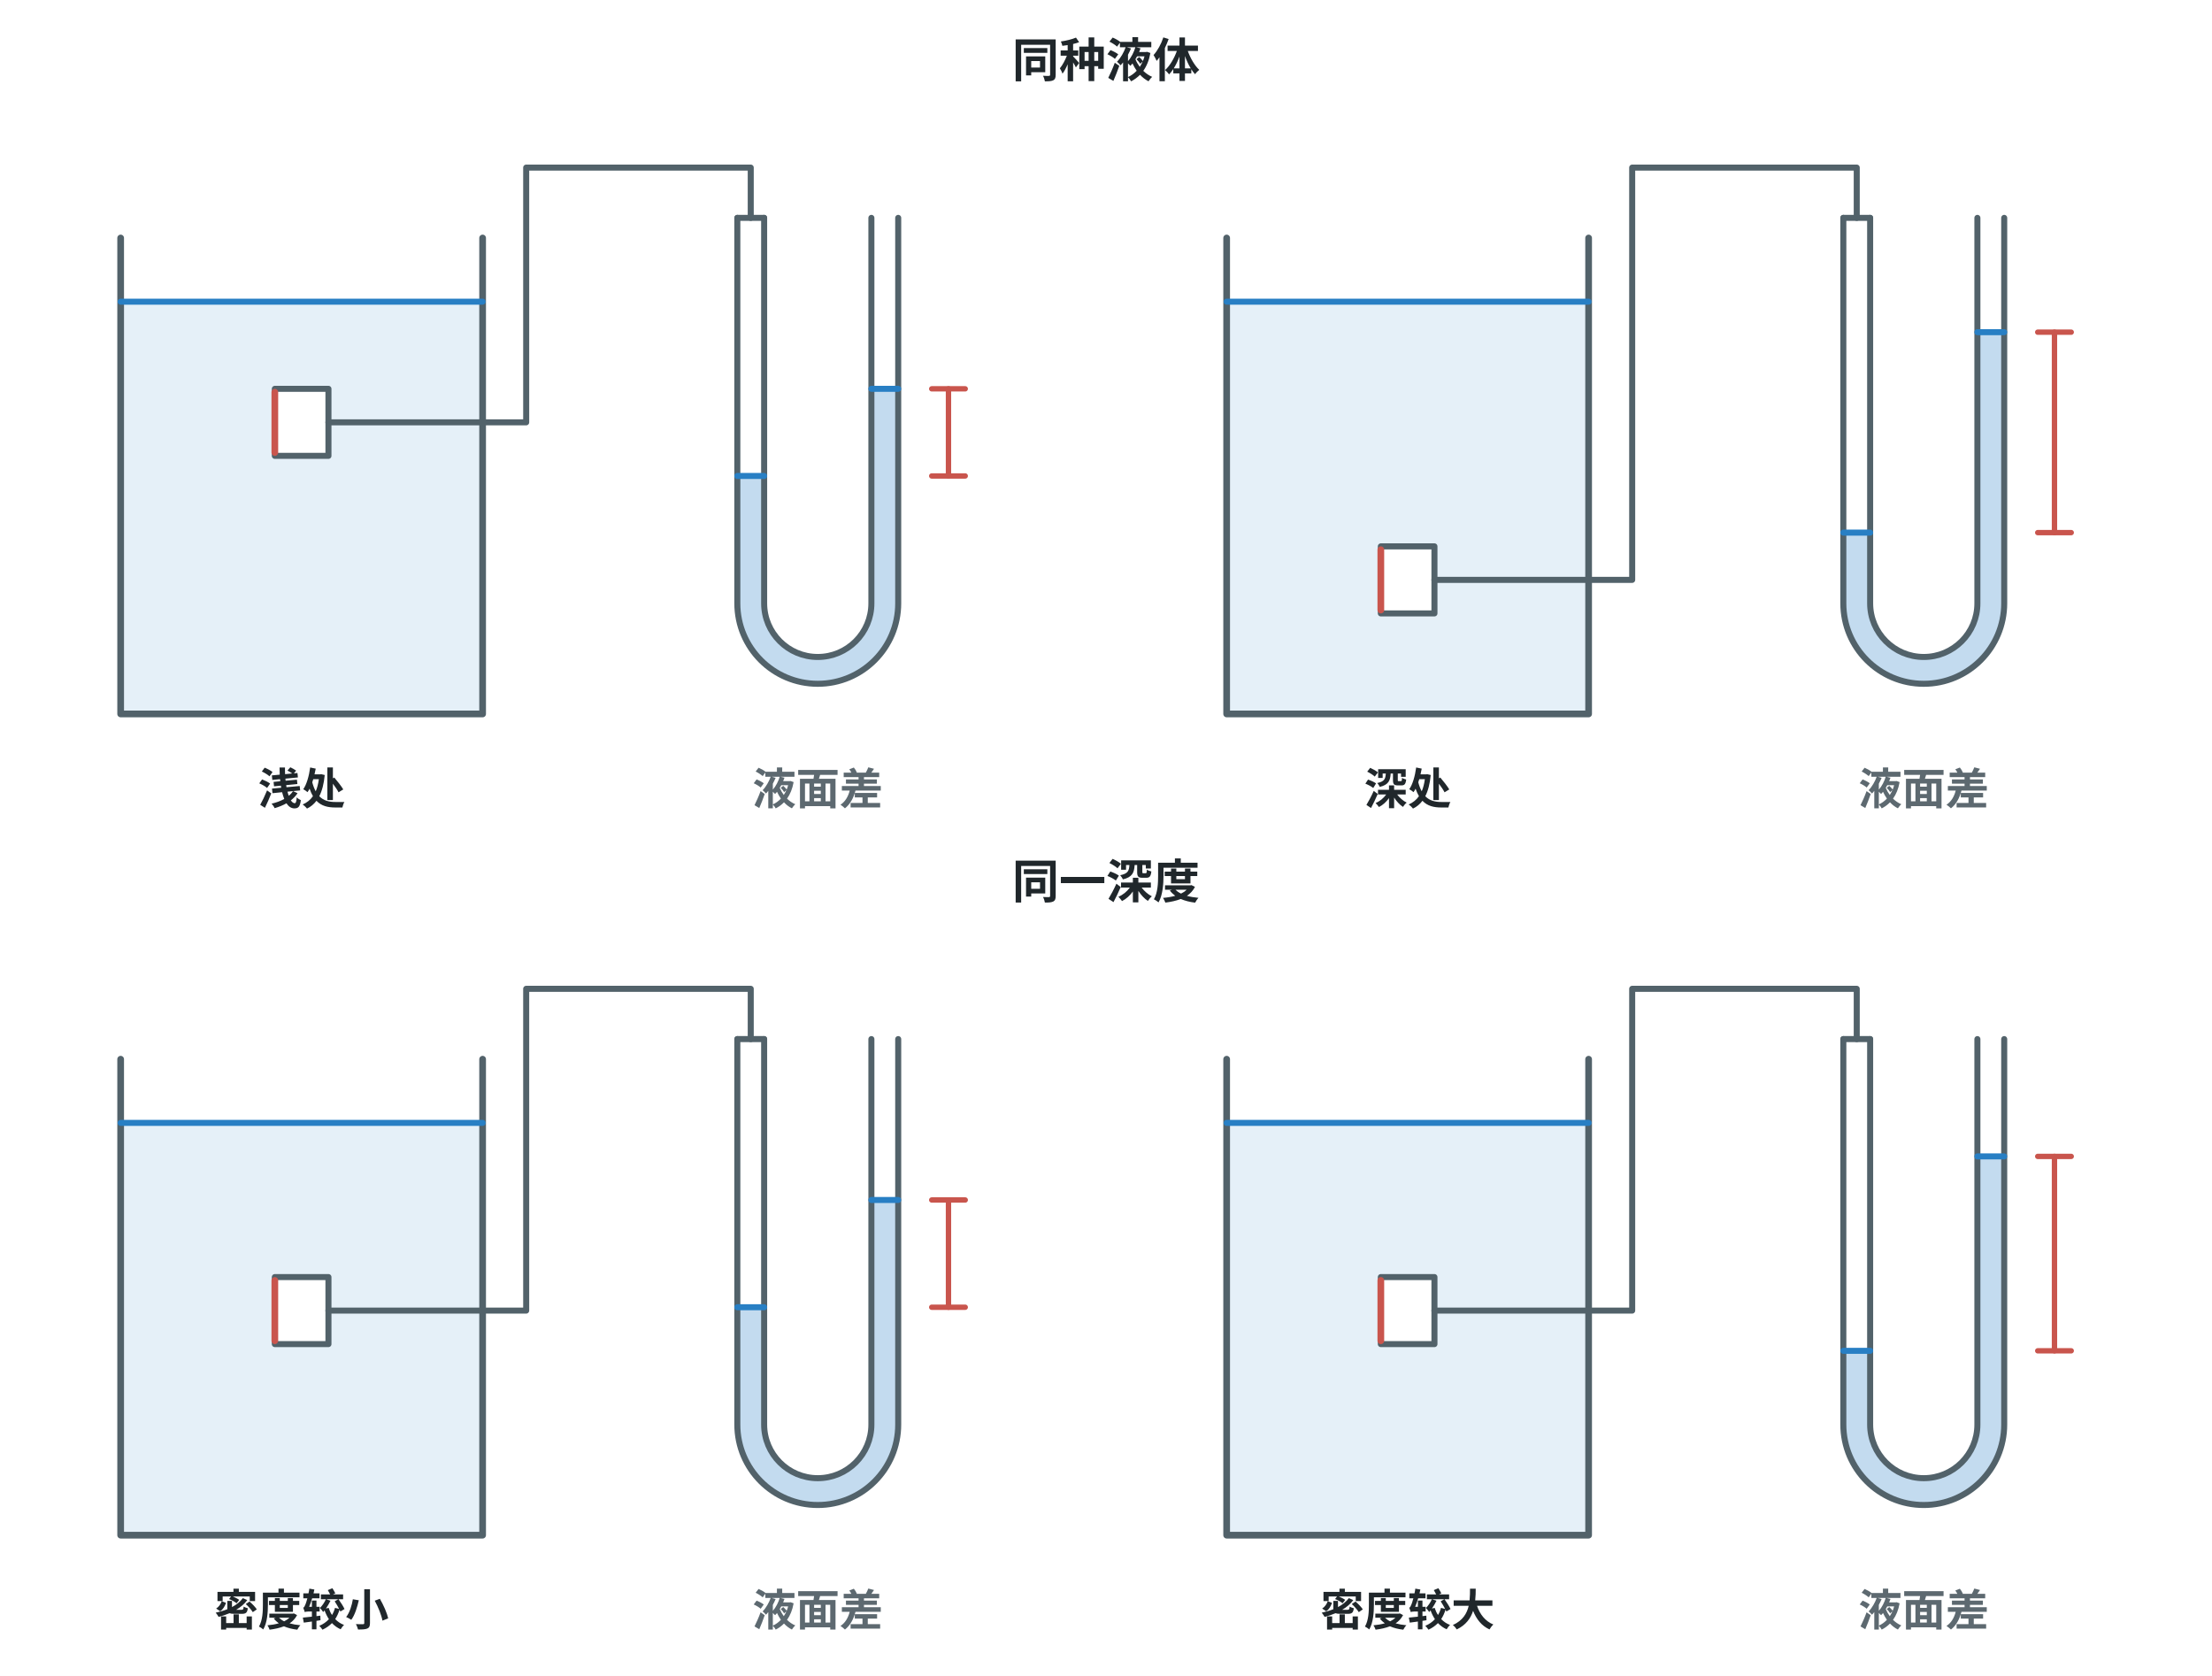
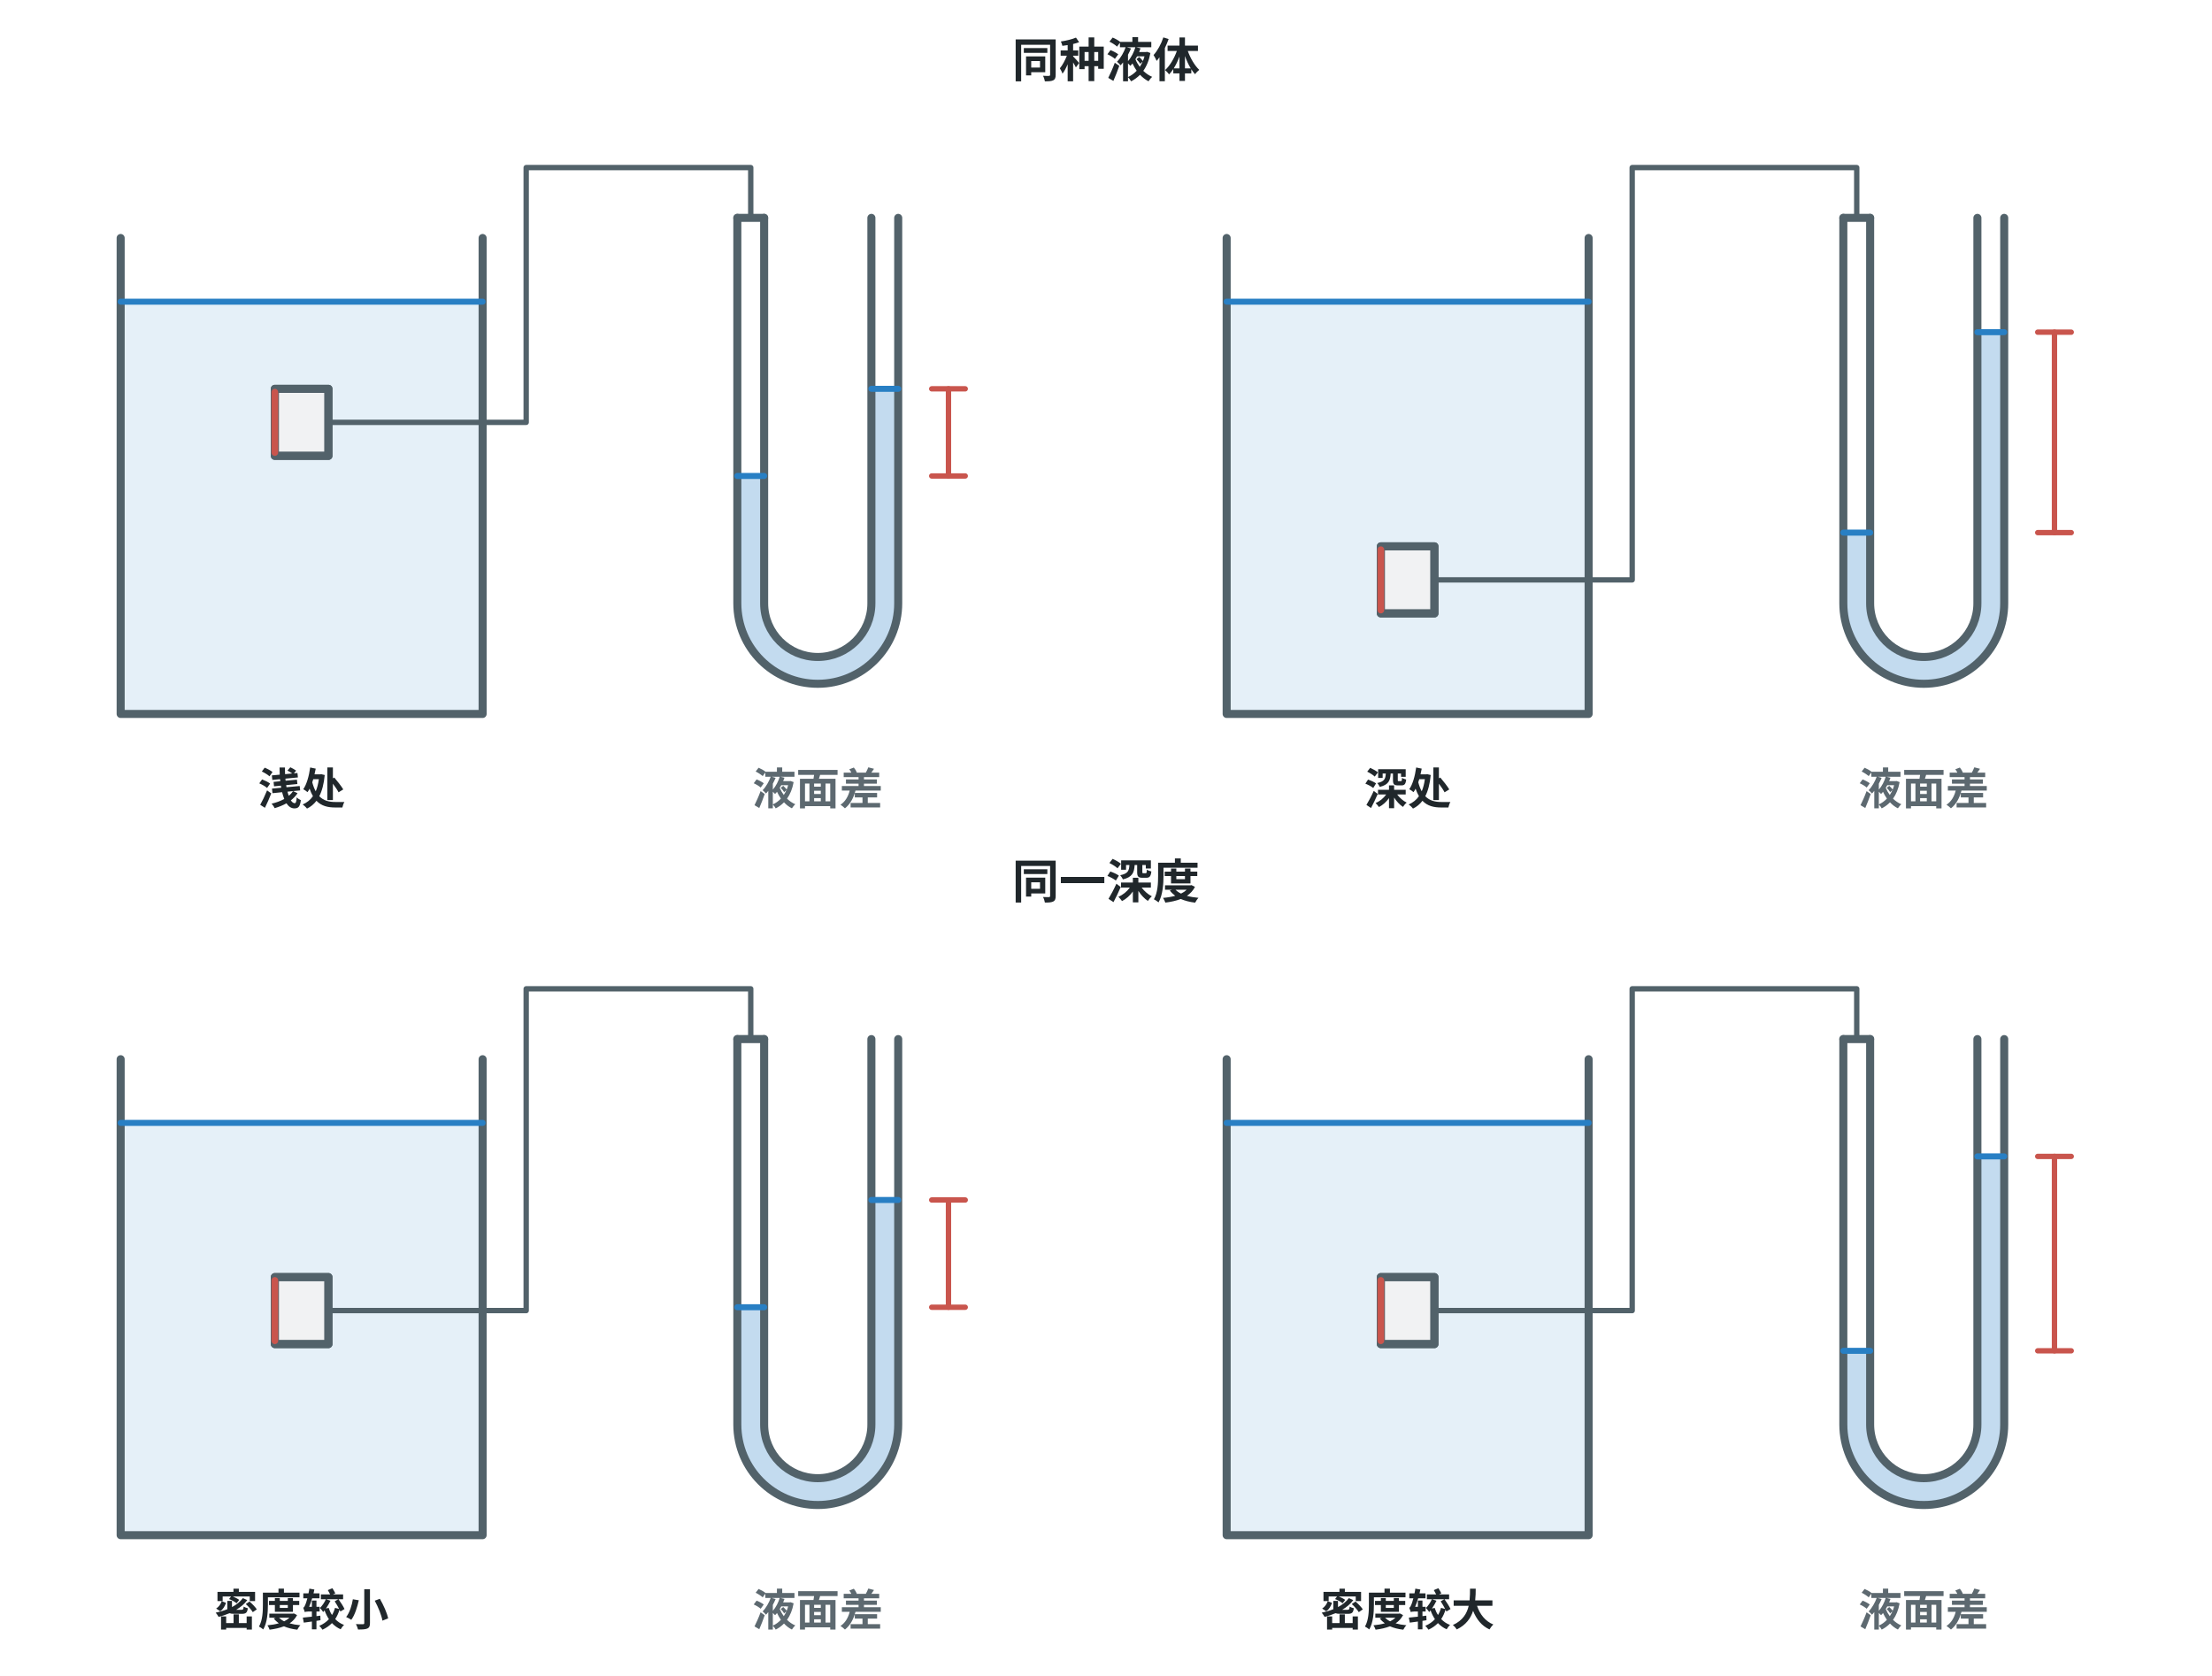
<svg xmlns="http://www.w3.org/2000/svg" viewBox="0 0 660 500" fill="none" stroke-linecap="round" stroke-linejoin="round" role="img" aria-labelledby="opt-a-liquid-pressure-manometers-t opt-a-liquid-pressure-manometers-d">
  <style>.opt-a-liquid-pressure-manometers-lb{font:600 14px -apple-system,"PingFang SC",sans-serif;stroke:none}.opt-a-liquid-pressure-manometers-sy{font:italic 18px "Times New Roman",Times,serif;stroke:none}</style>
  <rect width="660" height="500" fill="#fff" stroke="none" />
  <text class="opt-a-liquid-pressure-manometers-lb" x="330" y="23" text-anchor="middle" style="fill:#20272b;font-size:14px;font-weight:600">同种液体</text>
  <rect x="36" y="90" width="108" height="123" fill="#287fc4" fill-opacity="0.12" stroke="none" />
-   <path d="M36 71L36 213L144 213L144 71" stroke="#52626a" stroke-width="2" fill="none" stroke-linejoin="round" />
+   <path d="M36 71L36 213L144 213L144 71" stroke="#52626a" stroke-width="2.4" fill="none" stroke-linejoin="round" />
  <path d="M36 90L144 90" stroke="#287fc4" stroke-width="1.8" stroke-linecap="round" />
-   <rect x="82" y="116" width="16" height="20" rx="0" fill="#fff" stroke="#52626a" stroke-width="1.8" />
+   <rect x="82" y="116" width="16" height="20" rx="0" fill="#fff" stroke="#52626a" stroke-width="2.4" />
+   <rect x="82" y="116" width="16" height="20" fill="#52626a" fill-opacity="0.08" stroke="none" />
+   <rect x="82" y="116" width="16" height="20" rx="0" fill="none" stroke="#52626a" stroke-width="2.4" />
  <path d="M82 117L82 135" stroke="#c9554d" stroke-width="2" stroke-linecap="round" />
-   <path d="M98 126L157 126L157 50L224 50L224 65" stroke="#52626a" stroke-width="1.8" fill="none" stroke-linejoin="round" />
+   <path d="M98 126L157 126L157 50L224 50L224 65" stroke="#52626a" stroke-width="1.6" fill="none" stroke-linejoin="round" />
  <path d="M220 141.96V180A24 24 0 0 0 268 180V116.04H260V180A16 16 0 0 1 228 180V141.96Z" fill="#287fc4" fill-opacity=".28" stroke="none" />
-   <path d="M220 65V180A24 24 0 0 0 268 180V65" stroke="#52626a" stroke-width="1.8" fill="none" />
-   <path d="M228 65V180A16 16 0 0 0 260 180V65" stroke="#52626a" stroke-width="1.8" fill="none" />
-   <path d="M220 65L228 65" stroke="#52626a" stroke-width="1.8" stroke-linecap="round" />
+   <path d="M220 65V180A24 24 0 0 0 268 180V65" stroke="#52626a" stroke-width="2.4" fill="none" />
+   <path d="M228 65V180A16 16 0 0 0 260 180V65" stroke="#52626a" stroke-width="2.4" fill="none" />
+   <path d="M220 65L228 65" stroke="#52626a" stroke-width="2.4" stroke-linecap="round" />
  <path d="M220 142L228 142" stroke="#287fc4" stroke-width="1.8" stroke-linecap="round" />
  <path d="M260 116L268 116" stroke="#287fc4" stroke-width="1.8" stroke-linecap="round" />
  <path d="M283 116L283 142" stroke="#c9554d" stroke-width="1.6" stroke-linecap="round" />
  <path d="M288 116L278 116" stroke="#c9554d" stroke-width="1.6" stroke-linecap="round" />
  <path d="M288 142L278 142" stroke="#c9554d" stroke-width="1.6" stroke-linecap="round" />
  <text class="opt-a-liquid-pressure-manometers-lb" x="90" y="240" text-anchor="middle" style="fill:#20272b;font-size:13px;font-weight:600">浅处</text>
  <text class="opt-a-liquid-pressure-manometers-lb" x="244" y="240" text-anchor="middle" style="fill:#5d6970;font-size:13px;font-weight:600">液面差</text>
  <rect x="366" y="90" width="108" height="123" fill="#287fc4" fill-opacity="0.12" stroke="none" />
-   <path d="M366 71L366 213L474 213L474 71" stroke="#52626a" stroke-width="2" fill="none" stroke-linejoin="round" />
+   <path d="M366 71L366 213L474 213L474 71" stroke="#52626a" stroke-width="2.4" fill="none" stroke-linejoin="round" />
  <path d="M366 90L474 90" stroke="#287fc4" stroke-width="1.8" stroke-linecap="round" />
-   <rect x="412" y="163" width="16" height="20" rx="0" fill="#fff" stroke="#52626a" stroke-width="1.8" />
+   <rect x="412" y="163" width="16" height="20" rx="0" fill="#fff" stroke="#52626a" stroke-width="2.4" />
+   <rect x="412" y="163" width="16" height="20" fill="#52626a" fill-opacity="0.08" stroke="none" />
+   <rect x="412" y="163" width="16" height="20" rx="0" fill="none" stroke="#52626a" stroke-width="2.4" />
  <path d="M412 164L412 182" stroke="#c9554d" stroke-width="2" stroke-linecap="round" />
-   <path d="M428 173L487 173L487 50L554 50L554 65" stroke="#52626a" stroke-width="1.8" fill="none" stroke-linejoin="round" />
+   <path d="M428 173L487 173L487 50L554 50L554 65" stroke="#52626a" stroke-width="1.6" fill="none" stroke-linejoin="round" />
  <path d="M550 158.88V180A24 24 0 0 0 598 180V99.12H590V180A16 16 0 0 1 558 180V158.88Z" fill="#287fc4" fill-opacity=".28" stroke="none" />
-   <path d="M550 65V180A24 24 0 0 0 598 180V65" stroke="#52626a" stroke-width="1.8" fill="none" />
-   <path d="M558 65V180A16 16 0 0 0 590 180V65" stroke="#52626a" stroke-width="1.8" fill="none" />
-   <path d="M550 65L558 65" stroke="#52626a" stroke-width="1.8" stroke-linecap="round" />
+   <path d="M550 65V180A24 24 0 0 0 598 180V65" stroke="#52626a" stroke-width="2.4" fill="none" />
+   <path d="M558 65V180A16 16 0 0 0 590 180V65" stroke="#52626a" stroke-width="2.4" fill="none" />
+   <path d="M550 65L558 65" stroke="#52626a" stroke-width="2.4" stroke-linecap="round" />
  <path d="M550 158.9L558 158.9" stroke="#287fc4" stroke-width="1.8" stroke-linecap="round" />
  <path d="M590 99.1L598 99.1" stroke="#287fc4" stroke-width="1.8" stroke-linecap="round" />
  <path d="M613 99.1L613 158.9" stroke="#c9554d" stroke-width="1.6" stroke-linecap="round" />
  <path d="M618 99.1L608 99.1" stroke="#c9554d" stroke-width="1.6" stroke-linecap="round" />
  <path d="M618 158.9L608 158.9" stroke="#c9554d" stroke-width="1.6" stroke-linecap="round" />
  <text class="opt-a-liquid-pressure-manometers-lb" x="420" y="240" text-anchor="middle" style="fill:#20272b;font-size:13px;font-weight:600">深处</text>
  <text class="opt-a-liquid-pressure-manometers-lb" x="574" y="240" text-anchor="middle" style="fill:#5d6970;font-size:13px;font-weight:600">液面差</text>
  <text class="opt-a-liquid-pressure-manometers-lb" x="330" y="268" text-anchor="middle" style="fill:#20272b;font-size:14px;font-weight:600">同一深度</text>
  <rect x="36" y="335" width="108" height="123" fill="#287fc4" fill-opacity="0.12" stroke="none" />
-   <path d="M36 316L36 458L144 458L144 316" stroke="#52626a" stroke-width="2" fill="none" stroke-linejoin="round" />
+   <path d="M36 316L36 458L144 458L144 316" stroke="#52626a" stroke-width="2.4" fill="none" stroke-linejoin="round" />
  <path d="M36 335L144 335" stroke="#287fc4" stroke-width="1.8" stroke-linecap="round" />
-   <rect x="82" y="381" width="16" height="20" rx="0" fill="#fff" stroke="#52626a" stroke-width="1.8" />
+   <rect x="82" y="381" width="16" height="20" rx="0" fill="#fff" stroke="#52626a" stroke-width="2.4" />
+   <rect x="82" y="381" width="16" height="20" fill="#52626a" fill-opacity="0.08" stroke="none" />
+   <rect x="82" y="381" width="16" height="20" rx="0" fill="none" stroke="#52626a" stroke-width="2.4" />
  <path d="M82 382L82 400" stroke="#c9554d" stroke-width="2" stroke-linecap="round" />
-   <path d="M98 391L157 391L157 295L224 295L224 310" stroke="#52626a" stroke-width="1.8" fill="none" stroke-linejoin="round" />
+   <path d="M98 391L157 391L157 295L224 295L224 310" stroke="#52626a" stroke-width="1.6" fill="none" stroke-linejoin="round" />
  <path d="M220 390V425A24 24 0 0 0 268 425V358H260V425A16 16 0 0 1 228 425V390Z" fill="#287fc4" fill-opacity=".28" stroke="none" />
-   <path d="M220 310V425A24 24 0 0 0 268 425V310" stroke="#52626a" stroke-width="1.8" fill="none" />
-   <path d="M228 310V425A16 16 0 0 0 260 425V310" stroke="#52626a" stroke-width="1.8" fill="none" />
-   <path d="M220 310L228 310" stroke="#52626a" stroke-width="1.8" stroke-linecap="round" />
+   <path d="M220 310V425A24 24 0 0 0 268 425V310" stroke="#52626a" stroke-width="2.4" fill="none" />
+   <path d="M228 310V425A16 16 0 0 0 260 425V310" stroke="#52626a" stroke-width="2.4" fill="none" />
+   <path d="M220 310L228 310" stroke="#52626a" stroke-width="2.4" stroke-linecap="round" />
  <path d="M220 390L228 390" stroke="#287fc4" stroke-width="1.8" stroke-linecap="round" />
  <path d="M260 358L268 358" stroke="#287fc4" stroke-width="1.8" stroke-linecap="round" />
  <path d="M283 358L283 390" stroke="#c9554d" stroke-width="1.6" stroke-linecap="round" />
  <path d="M288 358L278 358" stroke="#c9554d" stroke-width="1.6" stroke-linecap="round" />
  <path d="M288 390L278 390" stroke="#c9554d" stroke-width="1.6" stroke-linecap="round" />
  <text class="opt-a-liquid-pressure-manometers-lb" x="90" y="485" text-anchor="middle" style="fill:#20272b;font-size:13px;font-weight:600">密度较小</text>
  <text class="opt-a-liquid-pressure-manometers-lb" x="244" y="485" text-anchor="middle" style="fill:#5d6970;font-size:13px;font-weight:600">液面差</text>
  <rect x="366" y="335" width="108" height="123" fill="#287fc4" fill-opacity="0.12" stroke="none" />
-   <path d="M366 316L366 458L474 458L474 316" stroke="#52626a" stroke-width="2" fill="none" stroke-linejoin="round" />
+   <path d="M366 316L366 458L474 458L474 316" stroke="#52626a" stroke-width="2.4" fill="none" stroke-linejoin="round" />
  <path d="M366 335L474 335" stroke="#287fc4" stroke-width="1.8" stroke-linecap="round" />
-   <rect x="412" y="381" width="16" height="20" rx="0" fill="#fff" stroke="#52626a" stroke-width="1.8" />
+   <rect x="412" y="381" width="16" height="20" rx="0" fill="#fff" stroke="#52626a" stroke-width="2.4" />
+   <rect x="412" y="381" width="16" height="20" fill="#52626a" fill-opacity="0.08" stroke="none" />
+   <rect x="412" y="381" width="16" height="20" rx="0" fill="none" stroke="#52626a" stroke-width="2.4" />
  <path d="M412 382L412 400" stroke="#c9554d" stroke-width="2" stroke-linecap="round" />
-   <path d="M428 391L487 391L487 295L554 295L554 310" stroke="#52626a" stroke-width="1.8" fill="none" stroke-linejoin="round" />
+   <path d="M428 391L487 391L487 295L554 295L554 310" stroke="#52626a" stroke-width="1.6" fill="none" stroke-linejoin="round" />
  <path d="M550 403V425A24 24 0 0 0 598 425V345H590V425A16 16 0 0 1 558 425V403Z" fill="#287fc4" fill-opacity=".28" stroke="none" />
-   <path d="M550 310V425A24 24 0 0 0 598 425V310" stroke="#52626a" stroke-width="1.8" fill="none" />
-   <path d="M558 310V425A16 16 0 0 0 590 425V310" stroke="#52626a" stroke-width="1.8" fill="none" />
-   <path d="M550 310L558 310" stroke="#52626a" stroke-width="1.8" stroke-linecap="round" />
+   <path d="M550 310V425A24 24 0 0 0 598 425V310" stroke="#52626a" stroke-width="2.4" fill="none" />
+   <path d="M558 310V425A16 16 0 0 0 590 425V310" stroke="#52626a" stroke-width="2.4" fill="none" />
+   <path d="M550 310L558 310" stroke="#52626a" stroke-width="2.4" stroke-linecap="round" />
  <path d="M550 403L558 403" stroke="#287fc4" stroke-width="1.8" stroke-linecap="round" />
  <path d="M590 345L598 345" stroke="#287fc4" stroke-width="1.8" stroke-linecap="round" />
  <path d="M613 345L613 403" stroke="#c9554d" stroke-width="1.6" stroke-linecap="round" />
  <path d="M618 345L608 345" stroke="#c9554d" stroke-width="1.6" stroke-linecap="round" />
  <path d="M618 403L608 403" stroke="#c9554d" stroke-width="1.6" stroke-linecap="round" />
  <text class="opt-a-liquid-pressure-manometers-lb" x="420" y="485" text-anchor="middle" style="fill:#20272b;font-size:13px;font-weight:600">密度较大</text>
  <text class="opt-a-liquid-pressure-manometers-lb" x="574" y="485" text-anchor="middle" style="fill:#5d6970;font-size:13px;font-weight:600">液面差</text>
</svg>
